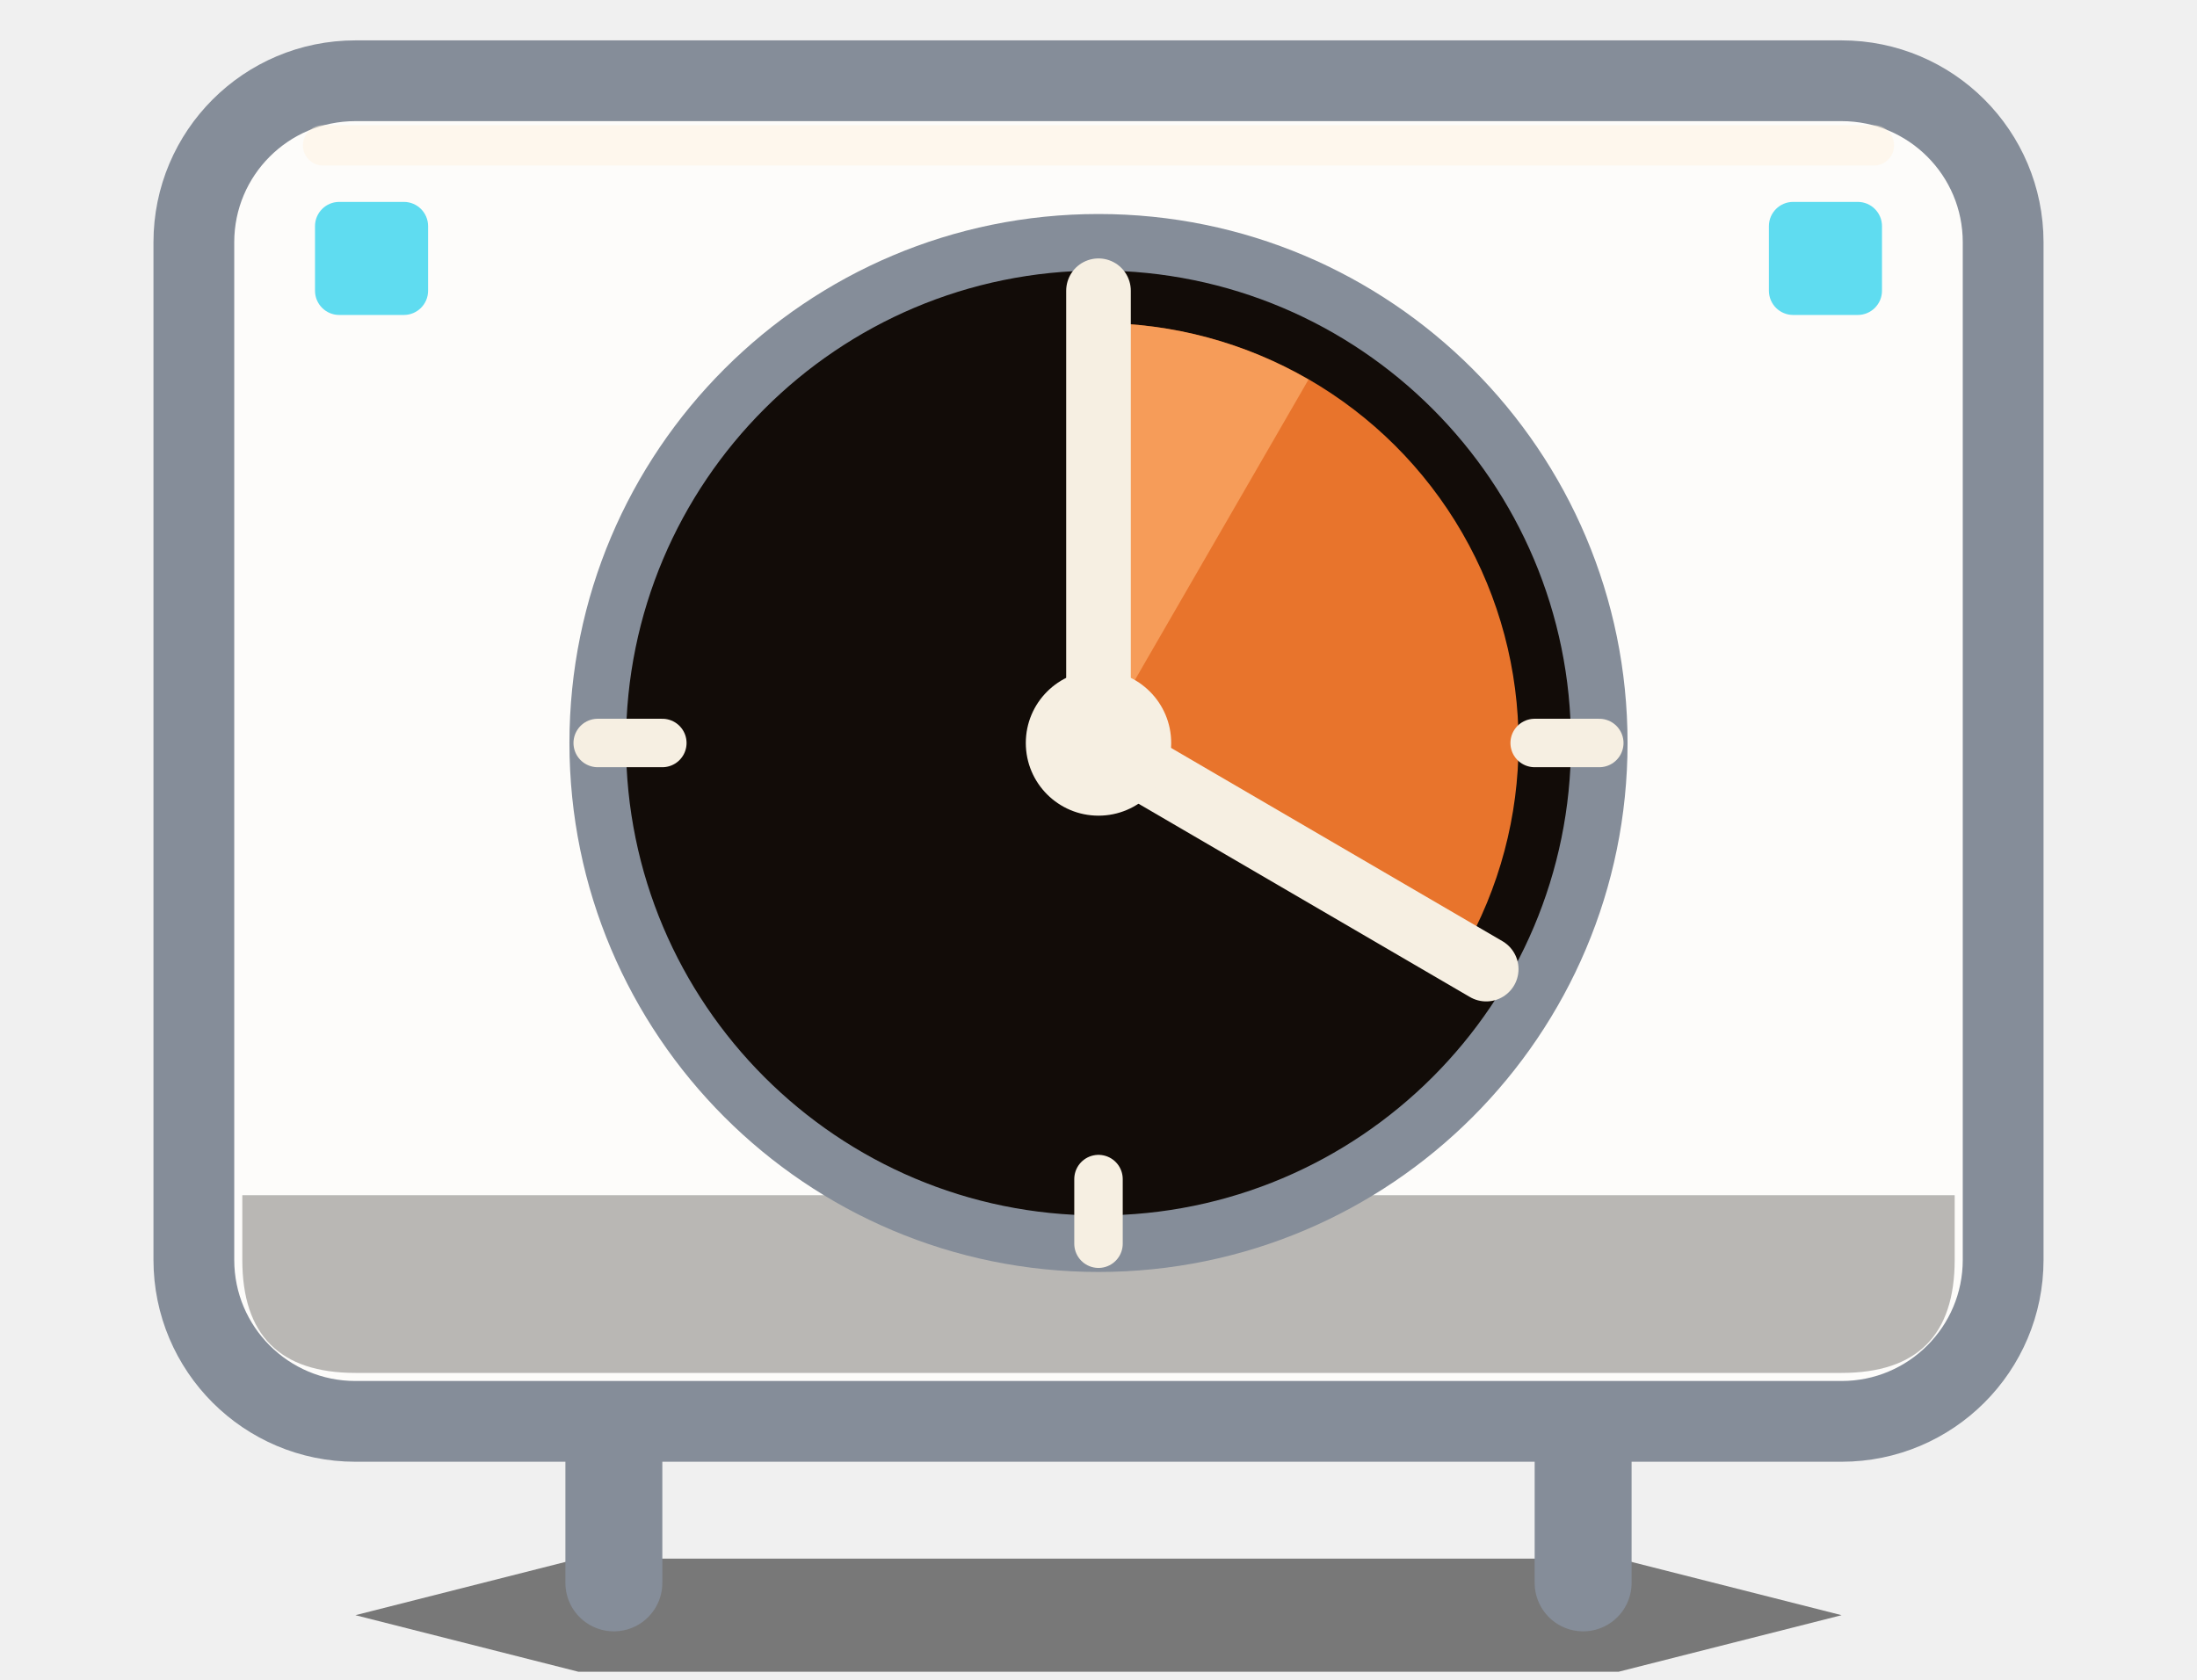
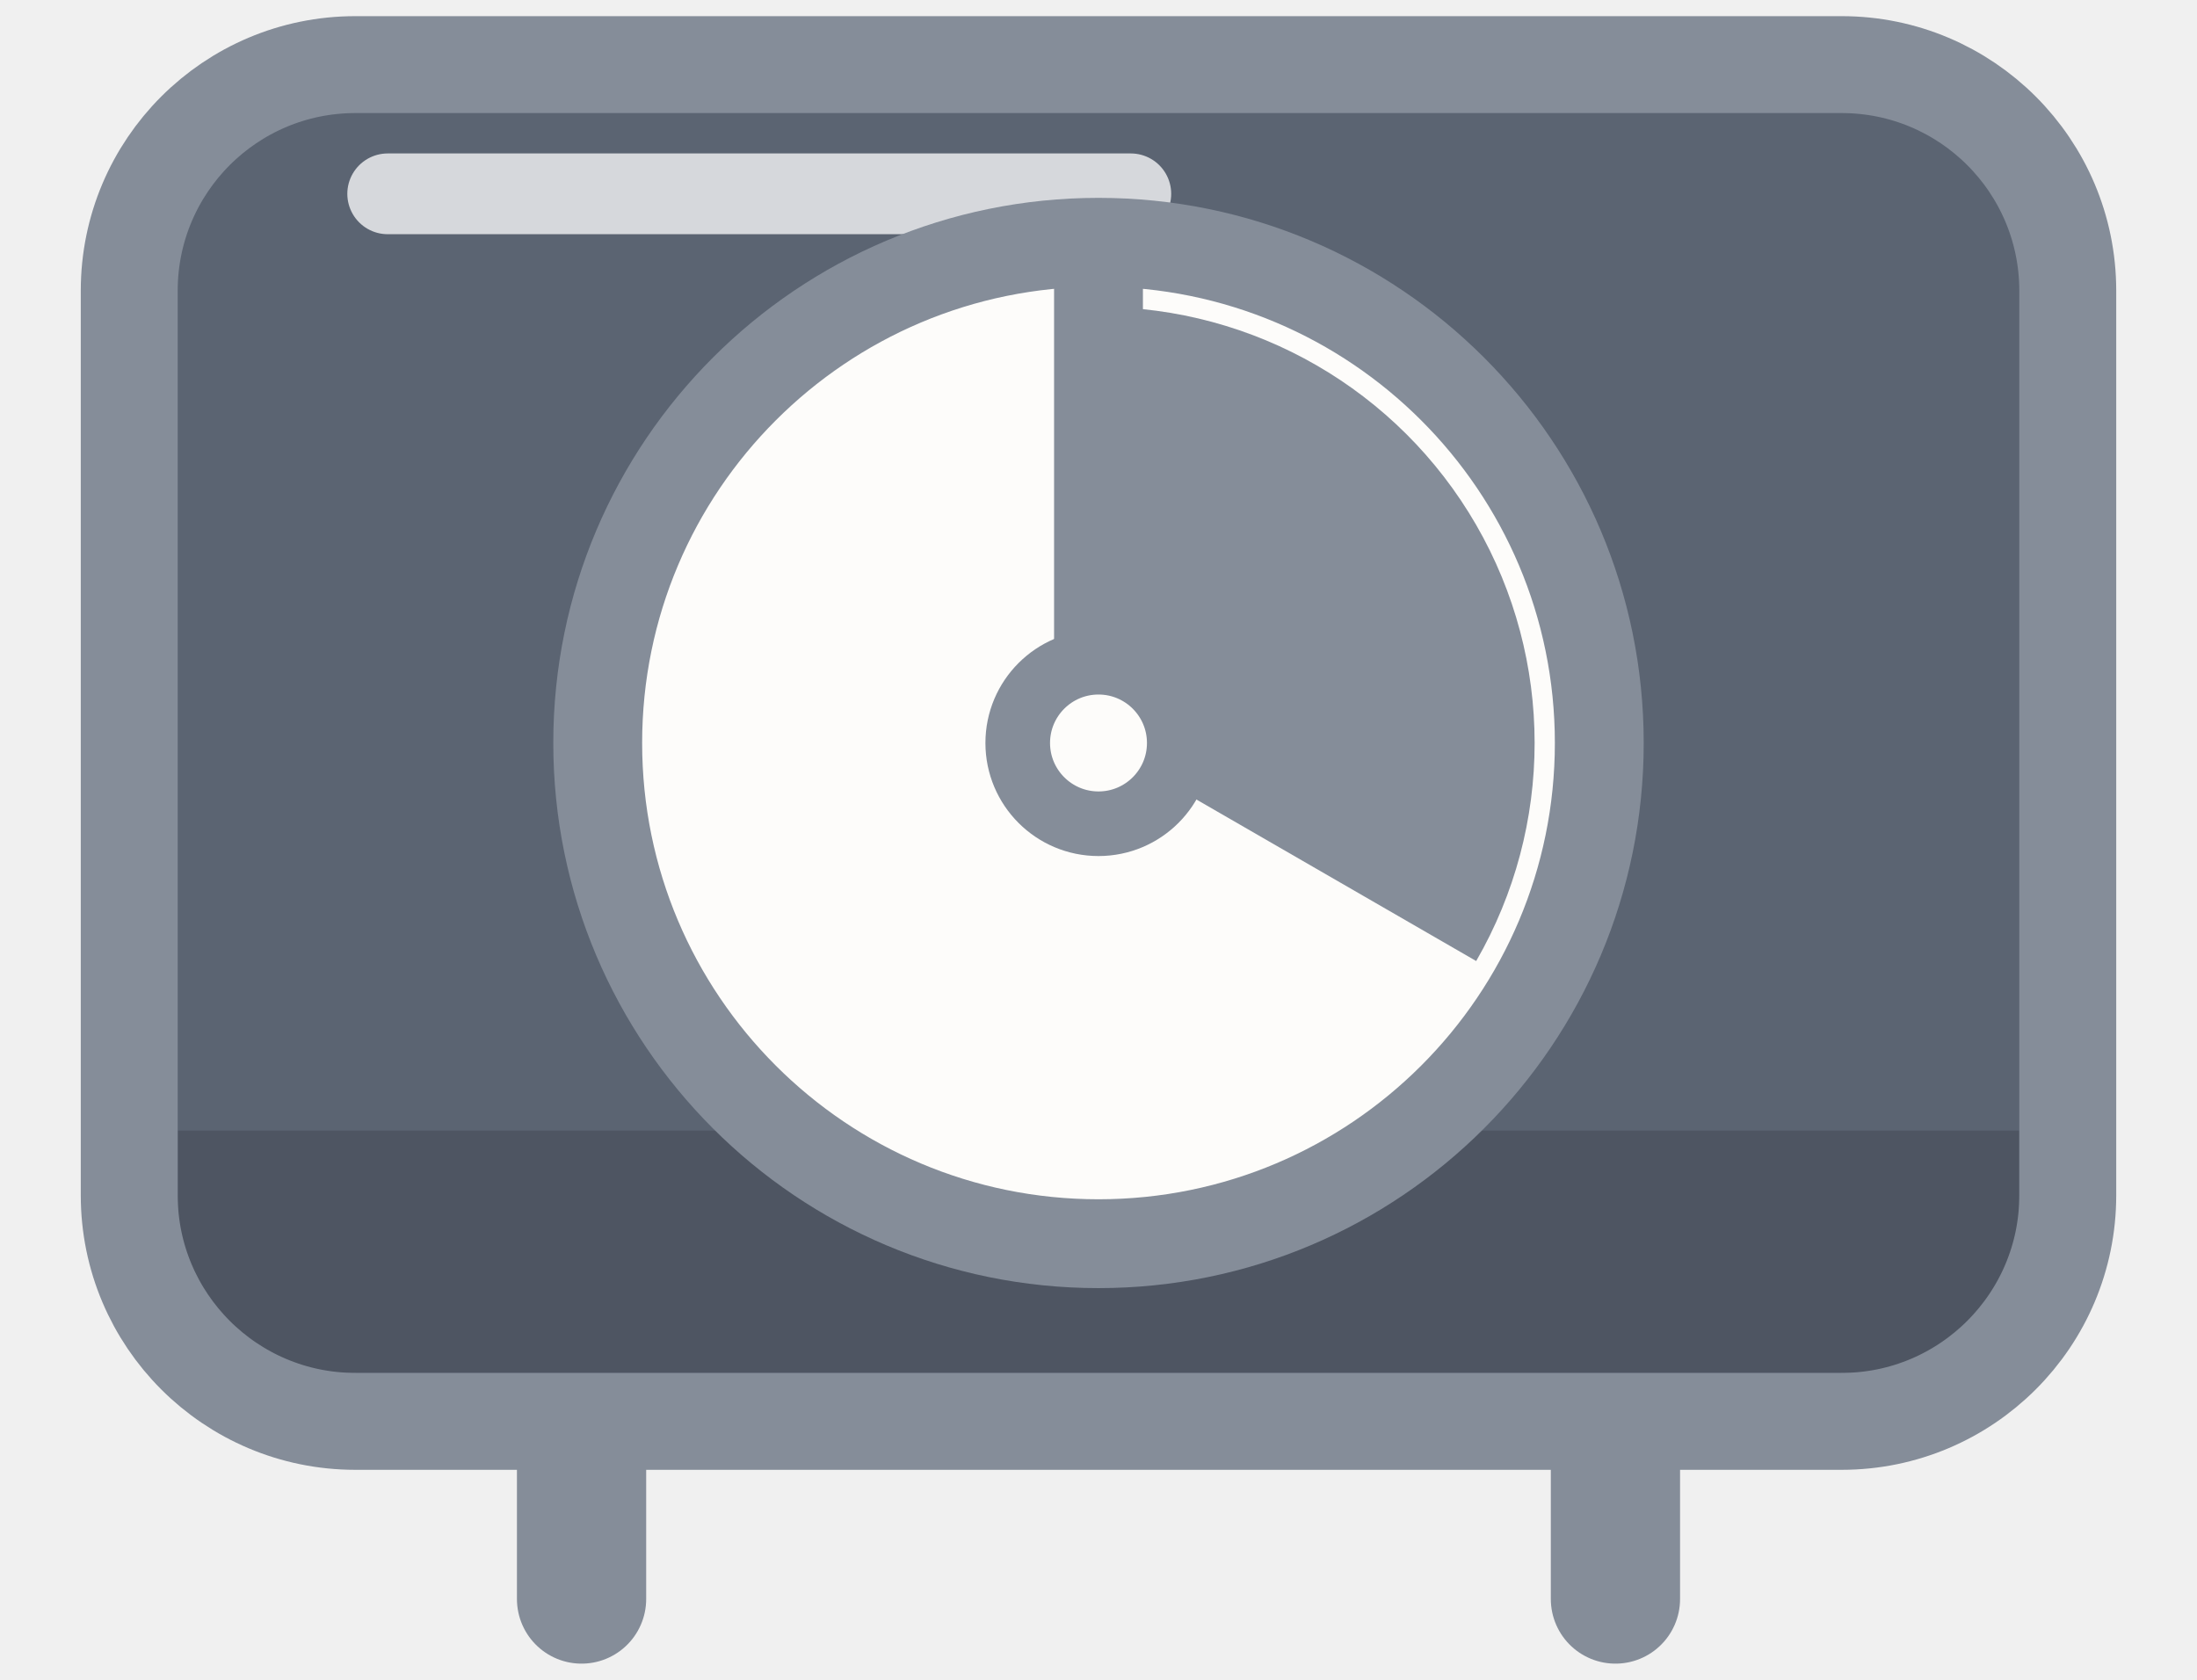
<svg xmlns="http://www.w3.org/2000/svg" viewBox="0 0 136 104" stroke-linecap="round" stroke-linejoin="round">
-   <polygon points="22,100 35.8,96.5 100.2,96.5 114,100 100.2,103.5 35.8,103.5" fill="#000000" fill-opacity="0.5" />
-   <path d="M38 86V98M98 86V98" fill="none" stroke="#858d99" stroke-width="6" />
-   <rect x="12" y="5" width="112" height="83" rx="10" fill="#fdfcfa" stroke="#858d99" stroke-width="5" />
-   <path d="M20 9H116" fill="none" stroke="#fff3df" stroke-width="2.5" stroke-opacity="0.45" />
-   <path d="M15 74H121V78Q121 85 114 85H22Q15 85 15 78Z" fill="#0a0503" fill-opacity="0.28" />
-   <circle cx="68" cy="46" r="31" fill="#120c08" stroke="#858d99" stroke-width="3.5" />
-   <path d="M68 46V20A26 26 0 0 1 90.52 59Z" fill="#e8742c" stroke="none" />
-   <path d="M68 46V20A26 26 0 0 1 81 23.5Z" fill="#ffb877" fill-opacity="0.6" />
-   <path d="M68 46V18M68 46L92 60" fill="none" stroke="#f6efe2" stroke-width="4" />
-   <path d="M95 46h4M68 73v4M37 46h4" fill="none" stroke="#f6efe2" stroke-width="3" />
-   <circle cx="68" cy="46" r="4.5" fill="#f6efe2" stroke="none" />
-   <rect x="19.5" y="12.5" width="7" height="7" rx="1.5" fill="#5fdcf0" stroke="none" />
-   <rect x="109.5" y="12.5" width="7" height="7" rx="1.5" fill="#5fdcf0" stroke="none" />
+   <path d="M36 86V99M100 86V99" fill="none" stroke="#858d99" stroke-width="8" />
+   <rect x="8" y="4" width="120" height="84" rx="14" fill="#5b6472" stroke="none" />
+   <path d="M11 70H125V74Q125 85 114 85H22Q11 85 11 74Z" fill="#1a1d23" fill-opacity="0.2" />
+   <path d="M24 12H70" fill="none" stroke="#ffffff" stroke-width="5" stroke-opacity="0.75" />
+   <rect x="8" y="4" width="120" height="84" rx="14" fill="none" stroke="#858d99" stroke-width="6" />
+   <circle cx="68" cy="46" r="31" fill="#fdfcfa" stroke="#858d99" stroke-width="5.5" />
+   <path d="M68 46V19A27 27 0 0 1 91.38 59.5Z" fill="#858d99" stroke="none" />
+   <path d="M68 46V16" fill="none" stroke="#858d99" stroke-width="5.5" />
+   <circle cx="68" cy="46" r="5" fill="#fdfcfa" stroke="#858d99" stroke-width="4" />
</svg>
